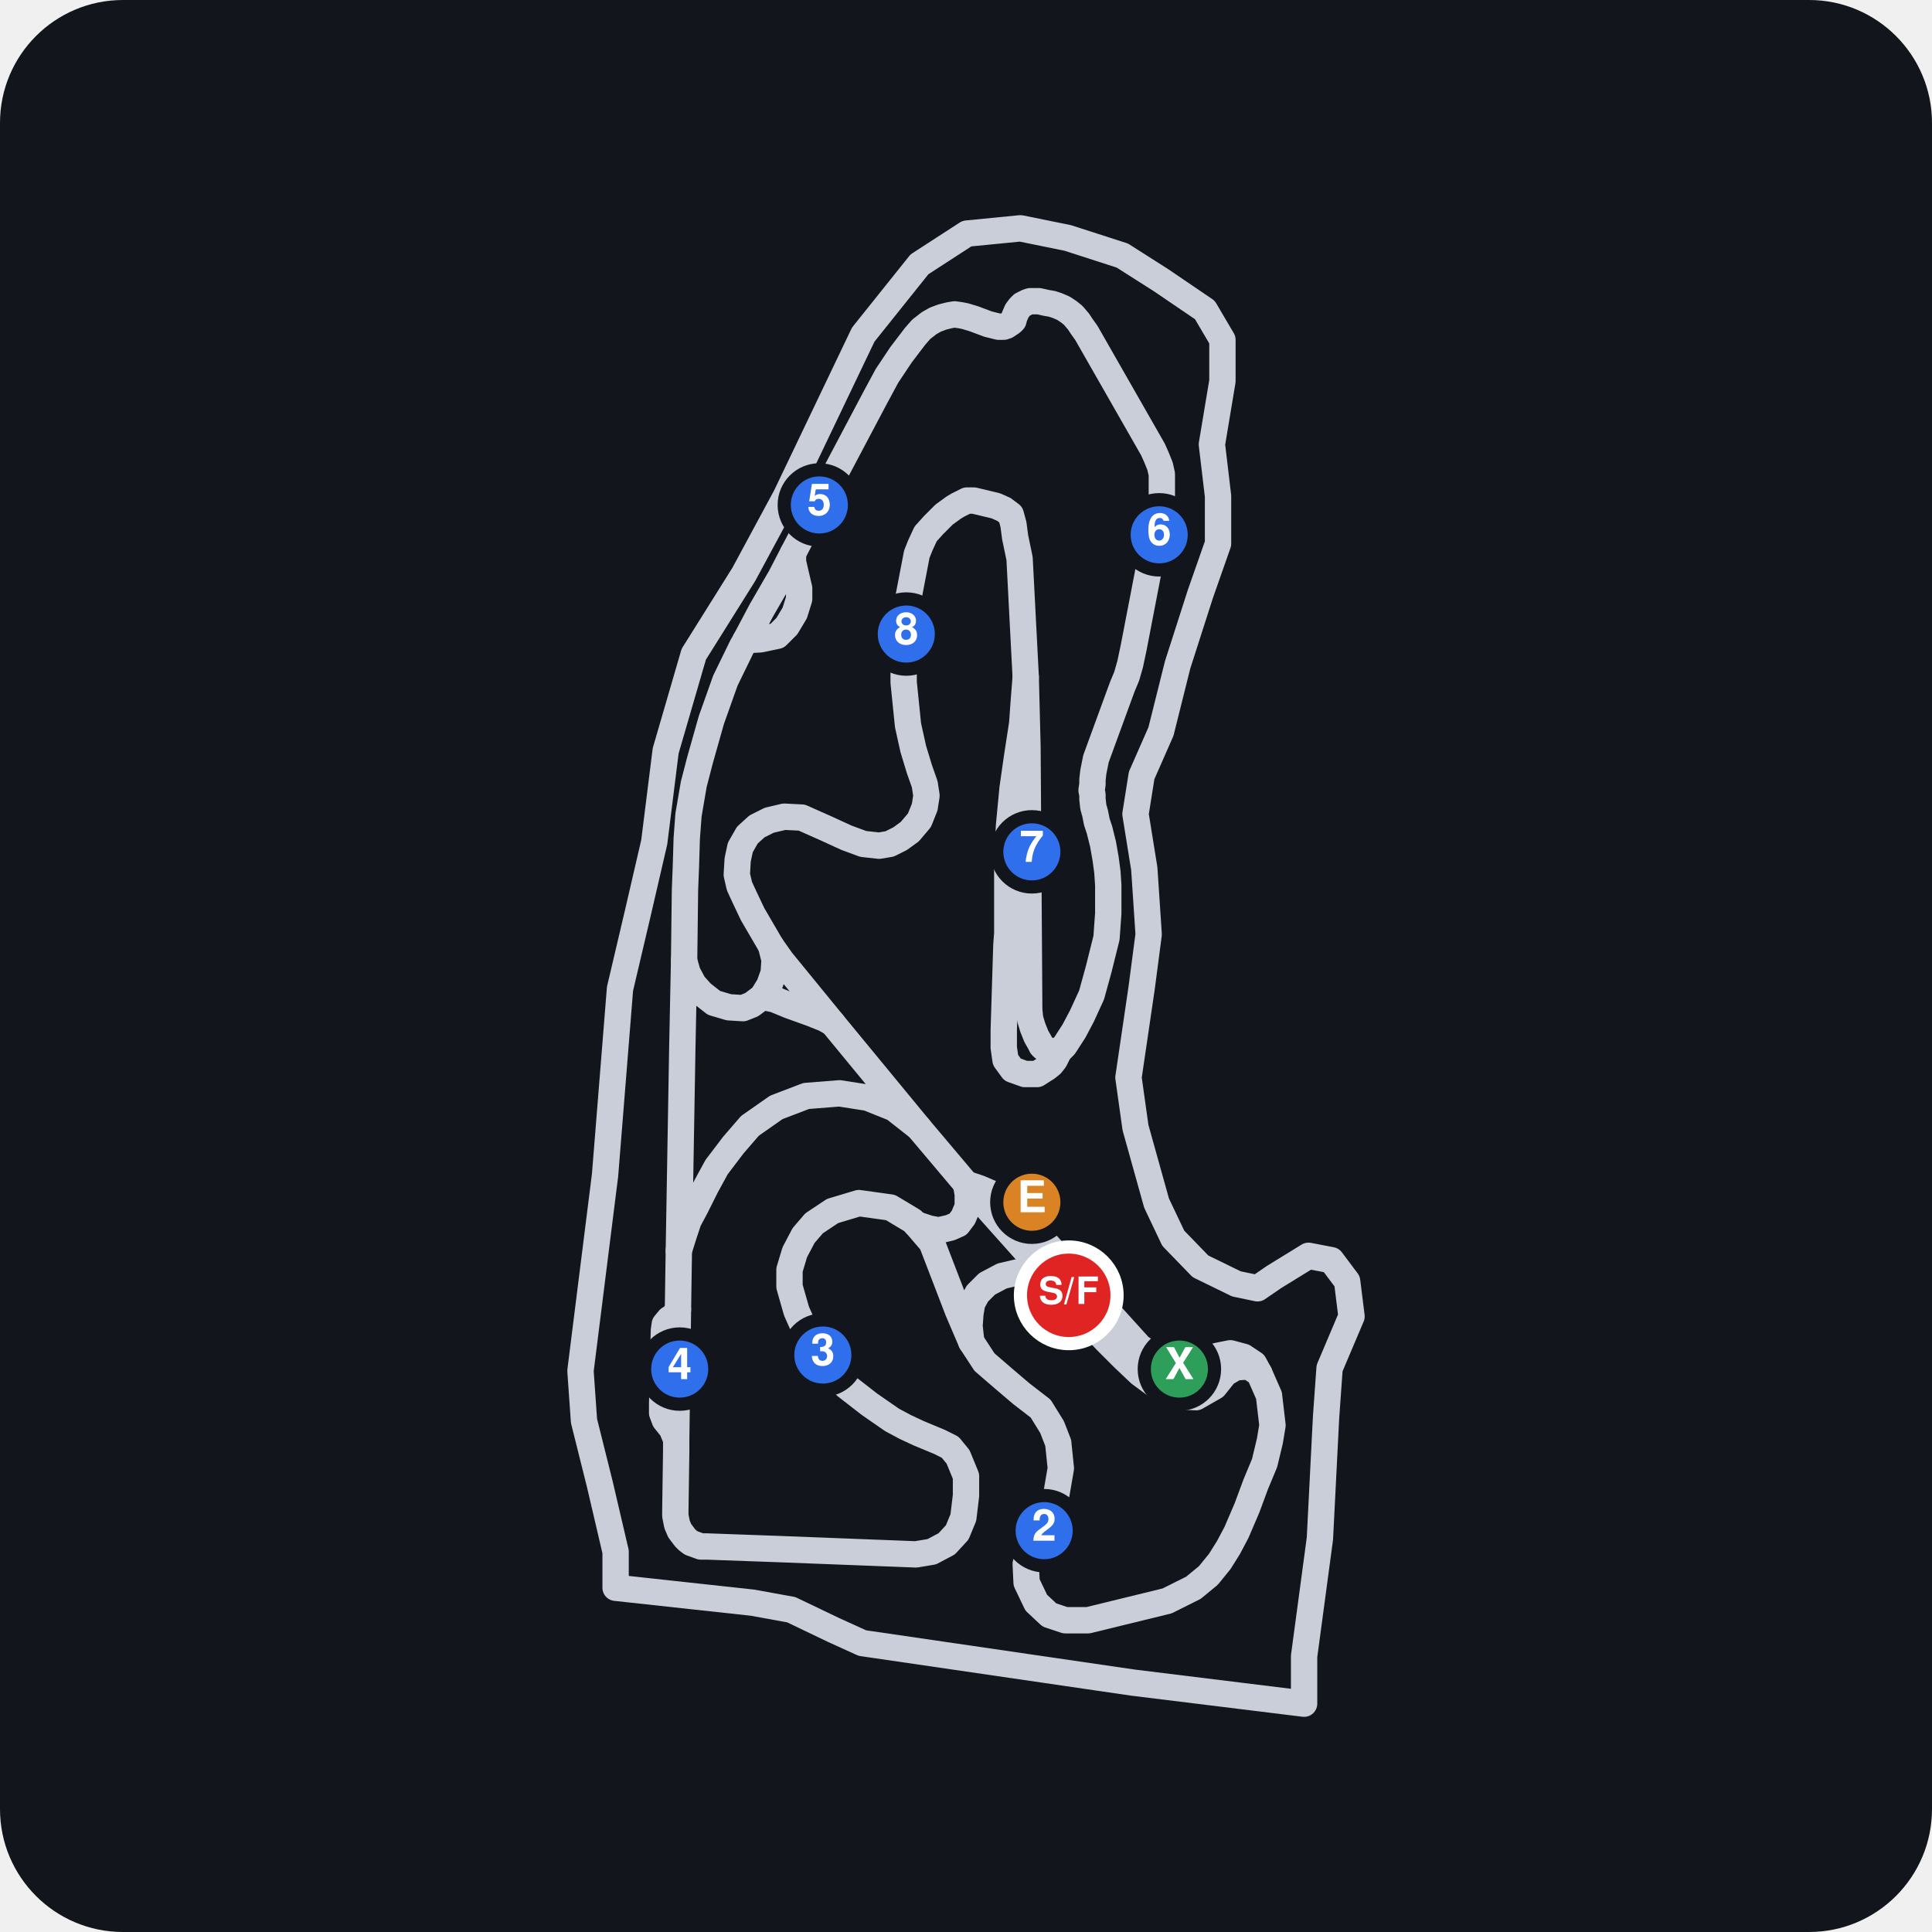
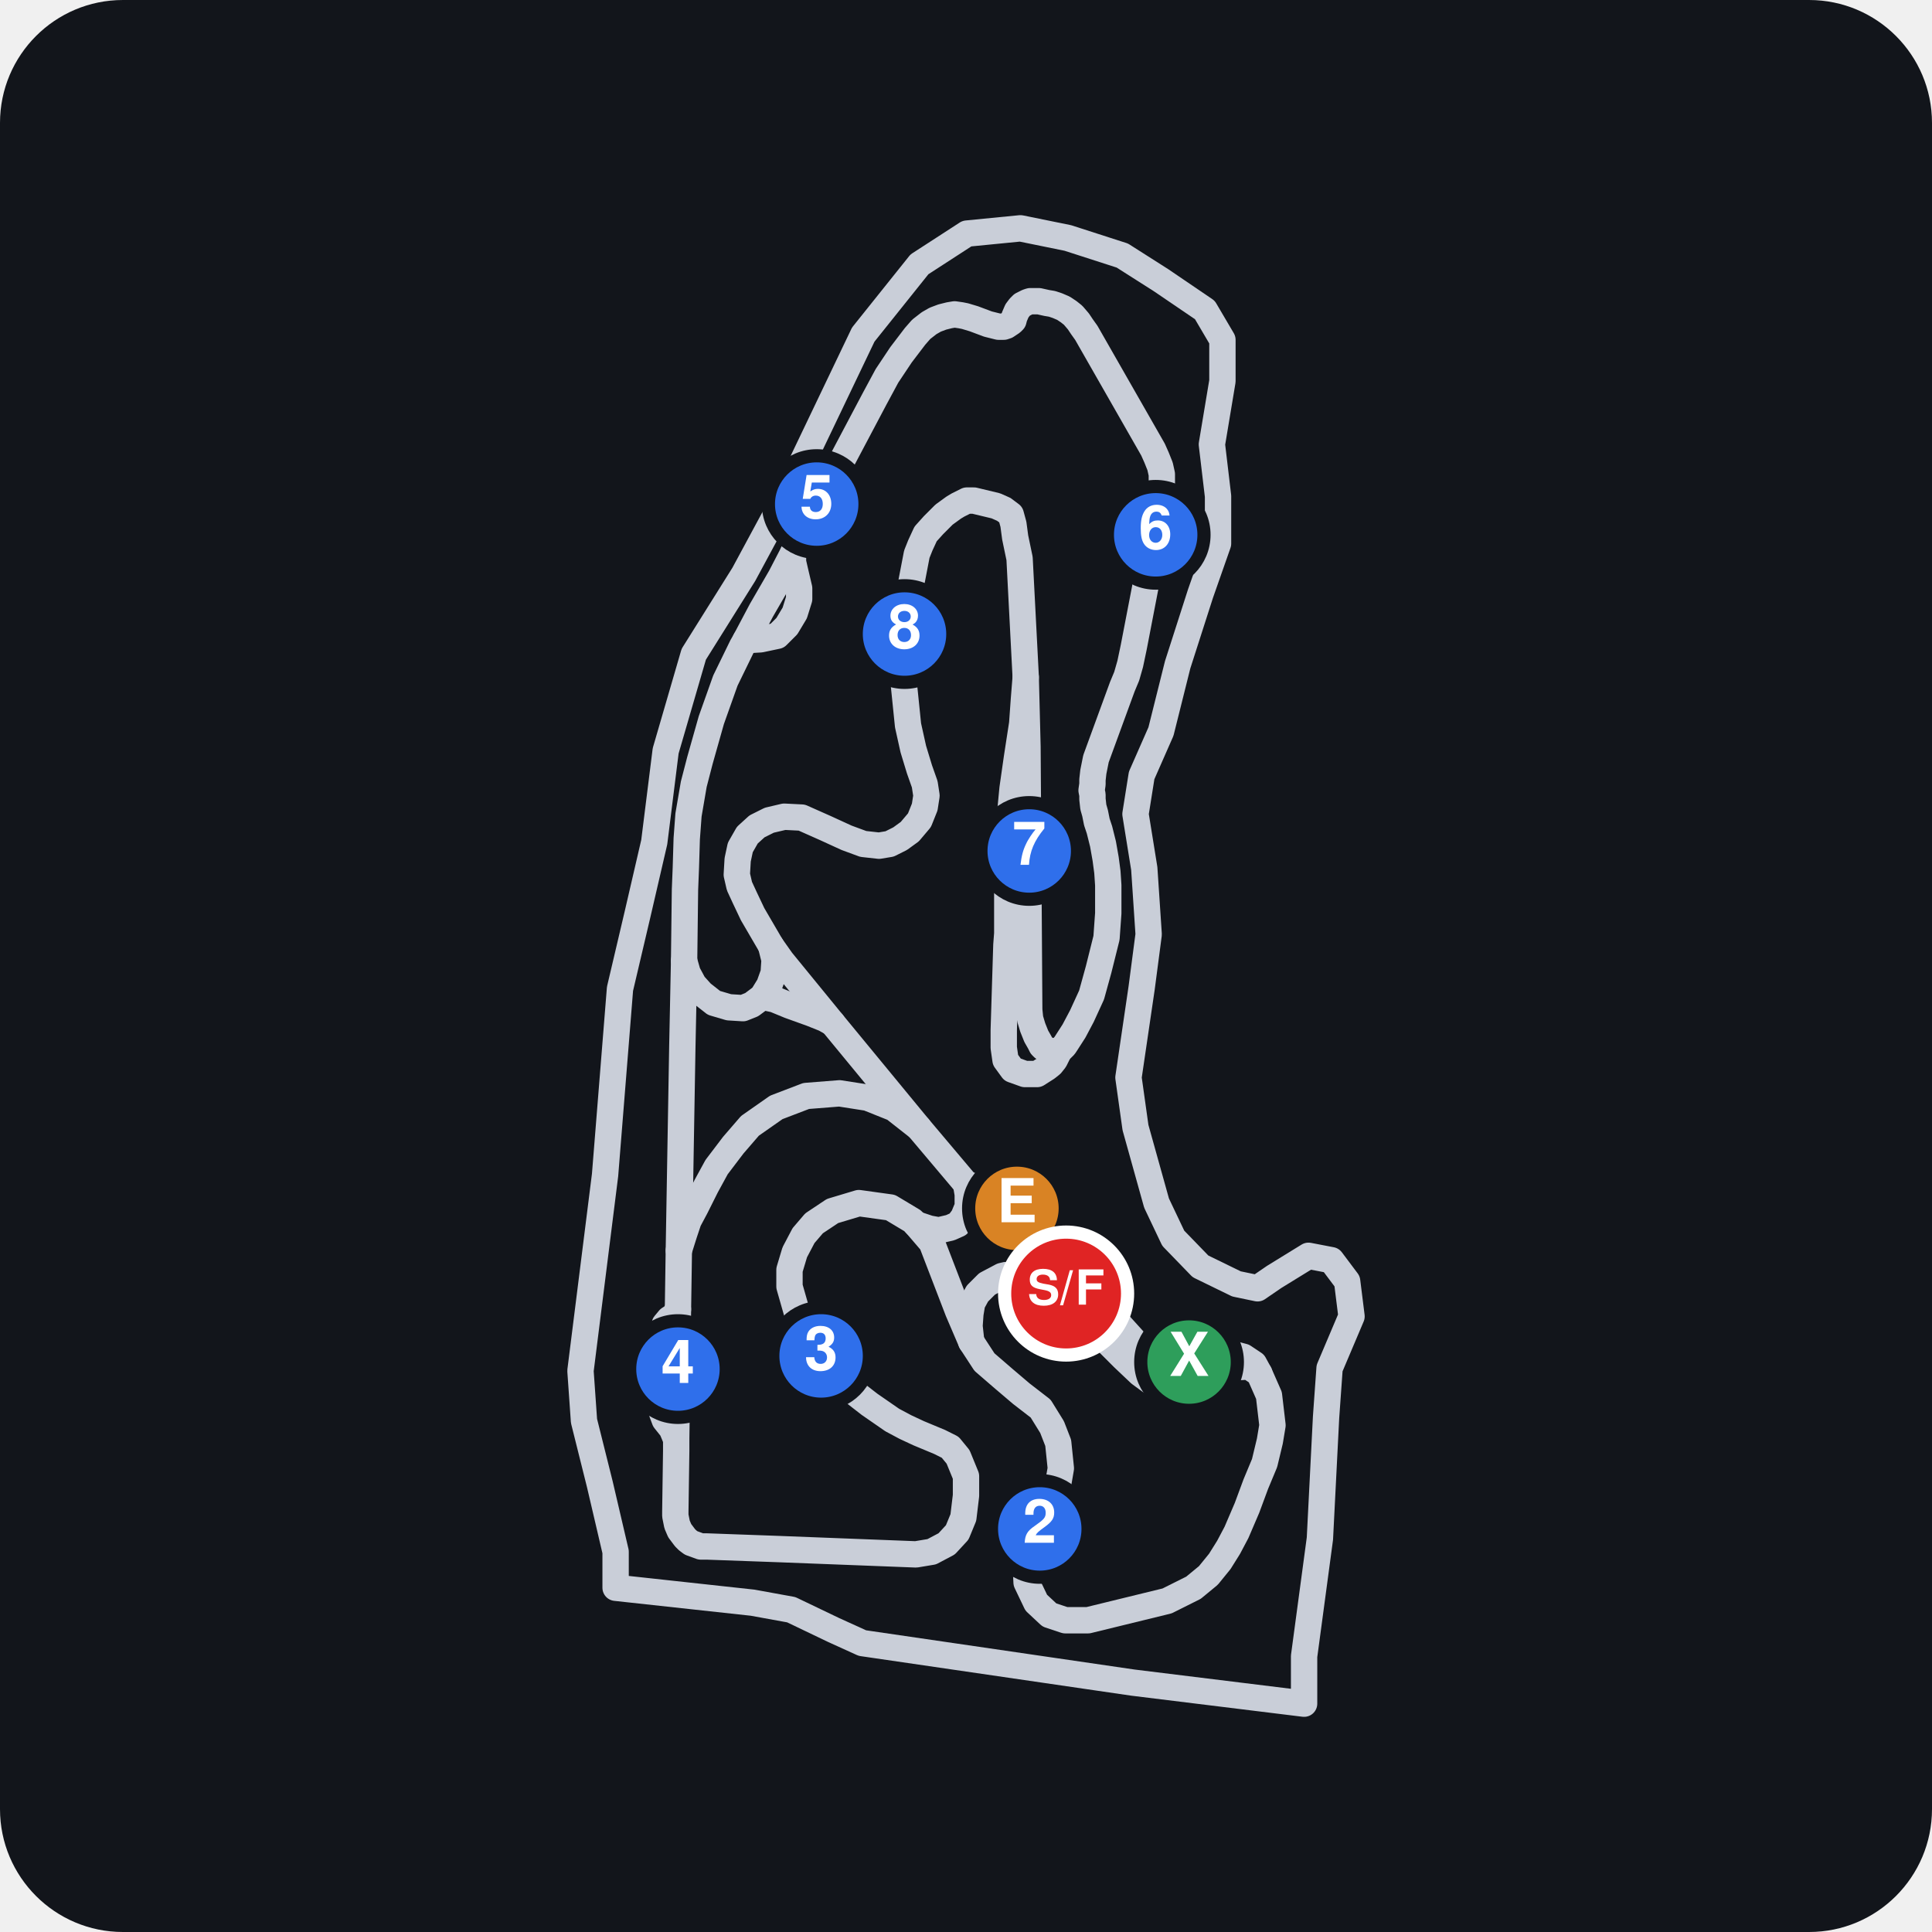
<svg xmlns="http://www.w3.org/2000/svg" viewBox="0 0 220 220">
  <rect width="220" height="220" rx="14" fill="#12151b" />
  <path d="M110.7,135.6 L119.9,145.9 L124.1,150.7 L126.0,152.7 L127.9,154.6 L129.8,156.4 L131.7,157.8 L134.0,159.0 L136.2,159.1 L138.3,157.9 L139.5,156.4 L140.7,155.7 L142.2,155.6 L143.4,156.4 L144.5,158.9 L144.9,162.3 L144.6,164.1 L144.0,166.6 L143.0,169.0 L142.0,171.7 L140.8,174.5 L139.9,176.2 L138.9,177.8 L137.6,179.4 L135.9,180.8 L132.9,182.3 L123.9,184.5 L121.3,184.5 L119.5,183.9 L118.0,182.5 L116.9,180.2 L116.8,178.1 L117.4,176.2 L120.3,170.1 L120.8,167.2 L120.5,164.3 L119.8,162.5 L118.5,160.4 L116.3,158.7 L114.3,157.0 L112.1,155.1 L110.6,152.8 L109.1,149.3 L106.1,141.5 L104.3,139.4 L103.9,139.0 L101.4,137.5 L97.8,137.0 L94.8,137.9 L92.7,139.3 L91.5,140.7 L90.5,142.6 L89.9,144.6 L89.9,146.5 L90.7,149.3 L91.5,151.1 L92.6,153.1 L94.2,155.4 L96.3,157.8 L99.0,159.9 L100.3,160.8 L101.6,161.7 L103.1,162.5 L104.6,163.2 L107.0,164.2 L108.2,164.8 L109.1,165.9 L110.0,168.1 L110.0,170.3 L109.7,172.8 L109.0,174.5 L107.8,175.8 L106.1,176.7 L104.3,177.0 L88.8,176.4 L80.5,176.1 L79.8,176.1 L78.7,175.7 L78.3,175.4 L78.0,175.1 L77.7,174.7 L77.4,174.3 L77.1,173.6 L77.0,173.1 L76.9,172.6 L76.9,172.1 L77.0,165.2 L77.0,163.9 L77.2,149.1 L77.3,142.4 L77.7,119.1 L77.9,109.4 L78.0,101.3 L78.1,98.8 L78.2,95.5 L78.4,92.8 L79.0,89.3 L79.7,86.6 L81.0,82.0 L82.6,77.5 L84.5,73.6 L84.9,72.9 L86.7,69.5 L88.9,65.7 L90.3,63.0 L91.4,60.9 L99.6,45.4 L101.0,42.8 L102.6,40.4 L104.2,38.3 L104.9,37.5 L105.8,36.8 L106.5,36.4 L107.3,36.1 L108.1,35.9 L108.7,35.8 L109.4,35.9 L109.9,36.0 L110.9,36.3 L111.7,36.6 L112.5,36.9 L113.3,37.1 L113.7,37.2 L113.9,37.2 L114.3,37.2 L114.6,37.1 L114.9,36.9 L115.2,36.7 L115.4,36.5 L115.5,36.1 L115.8,35.4 L116.1,35.0 L116.4,34.7 L116.6,34.6 L117.0,34.4 L117.3,34.3 L117.8,34.3 L118.3,34.3 L119.2,34.5 L119.8,34.6 L120.4,34.8 L121.1,35.1 L121.7,35.5 L122.2,35.9 L122.8,36.6 L123.2,37.2 L123.7,37.9 L131.3,51.2 L131.7,52.1 L132.1,53.1 L132.3,54.0 L132.3,54.8 L132.3,56.0 L132.3,57.1 L129.1,73.7 L128.7,75.6 L128.5,76.3 L128.3,77.0 L127.8,78.2 L124.8,86.4 L124.5,87.9 L124.4,88.8 L124.4,89.3 L124.3,90.0 L124.4,90.5 L124.4,91.0 L124.5,91.9 L124.7,92.6 L124.9,93.6 L125.2,94.5 L125.6,96.1 L125.9,97.8 L126.1,99.3 L126.2,100.8 L126.2,104.0 L126.0,106.8 L125.1,110.4 L124.3,113.3 L123.2,115.7 L122.3,117.4 L121.4,118.8 L121.2,119.1 L121.1,119.2 L120.9,119.4 L120.7,119.5 L120.5,119.6 L120.2,119.7 L119.9,119.7 L119.7,119.7 L119.4,119.6 L119.2,119.6 L119.0,119.4 L118.8,119.3 L118.6,119.1 L118.4,118.7 L118.0,118.0 L117.6,117.0 L117.3,116.0 L117.2,115.0 L117.0,85.0 L116.8,77.1 L116.1,63.6 L115.6,61.2 L115.4,59.7 L115.1,58.6 L114.3,58.0 L113.4,57.6 L110.9,57.0 L110.1,57.0 L109.1,57.5 L108.6,57.8 L107.5,58.6 L106.3,59.8 L105.4,60.8 L104.8,62.1 L104.4,63.1 L103.4,68.3 L102.9,73.7 L102.9,77.7 L103.4,82.6 L104.0,85.3 L104.7,87.6 L105.3,89.3 L105.5,90.6 L105.3,91.9 L104.7,93.4 L103.6,94.7 L102.5,95.5 L101.3,96.1 L100.1,96.3 L98.3,96.1 L96.4,95.4 L94.0,94.3 L91.3,93.1 L89.3,93.0 L87.6,93.4 L86.2,94.1 L85.1,95.1 L84.3,96.5 L84.0,97.9 L83.9,99.6 L84.2,100.9 L84.8,102.2 L85.7,104.1 L87.8,107.7 L89.0,109.4 L94.8,116.5 L104.6,128.4 L110.0,134.8 L110.7,135.6" fill="none" stroke="#c9ced8" stroke-width="3" stroke-linejoin="round" stroke-linecap="round" />
  <path d="M104.6,128.4 L101.8,126.2 L98.8,125.0 L95.6,124.5 L91.8,124.8 L88.4,126.1 L85.4,128.2 L83.5,130.4 L81.6,132.9 L80.4,135.1 L79.2,137.5 L78.4,139.0 L77.9,140.5 L77.3,142.4" fill="none" stroke="#c9ced8" stroke-width="3" stroke-linejoin="round" stroke-linecap="round" />
  <path d="M87.8,107.7 L88.2,109.3 L88.1,110.8 L87.6,112.2 L86.8,113.5 L85.6,114.4 L84.6,114.8 L83.0,114.7 L81.3,114.2 L79.9,113.1 L79.0,112.1 L78.3,110.8 L77.9,109.4" fill="none" stroke="#c9ced8" stroke-width="3" stroke-linejoin="round" stroke-linecap="round" />
  <path d="M120.7,119.5 L120.1,120.7 L119.7,121.2 L119.2,121.6 L118.1,122.3 L116.7,122.3 L115.3,121.8 L114.5,120.7 L114.3,119.3 L114.3,117.3 L114.6,107.6 L114.7,106.3 L114.7,97.9 L114.9,94.0 L115.3,89.8 L115.8,86.3 L116.4,82.4 L116.6,79.6 L116.8,77.1" fill="none" stroke="#c9ced8" stroke-width="3" stroke-linejoin="round" stroke-linecap="round" />
  <path d="M110.0,134.8 L110.2,136.0 L110.2,137.4 L109.7,138.6 L109.1,139.4 L108.2,139.8 L106.9,140.1 L105.8,139.9 L104.3,139.4" fill="none" stroke="#c9ced8" stroke-width="3" stroke-linejoin="round" stroke-linecap="round" />
  <path d="M84.9,72.9 L86.6,72.8 L88.5,72.4 L89.6,71.3 L90.5,69.8 L91.0,68.2 L91.0,67.0 L90.6,65.3 L90.3,64.0 L90.3,63.0" fill="none" stroke="#c9ced8" stroke-width="3" stroke-linejoin="round" stroke-linecap="round" />
  <path d="M143.4,156.4 L142.8,155.3 L141.6,154.5 L140.1,154.1 L138.6,154.4 L137.2,154.9 L135.9,155.3 L134.7,155.4 L133.8,155.2 L132.3,154.8 L130.9,154.1 L129.8,153.4 L116.4,138.6 L115.4,137.7 L114.0,136.6 L112.9,135.9 L111.5,135.3 L110.0,134.8" fill="none" stroke="#c9ced8" stroke-width="3" stroke-linejoin="round" stroke-linecap="round" />
  <path d="M77.0,163.9 L76.5,162.7 L75.7,161.7 L75.4,160.9 L75.4,159.9 L75.6,151.5 L75.7,150.8 L76.2,150.2 L76.8,149.8 L77.2,149.1" fill="none" stroke="#c9ced8" stroke-width="3" stroke-linejoin="round" stroke-linecap="round" />
  <path d="M119.9,145.9 L118.8,145.3 L117.2,144.9 L115.8,144.9 L114.1,145.3 L112.4,146.2 L111.3,147.3 L110.7,148.4 L110.5,149.6 L110.4,151.0 L110.6,152.8" fill="none" stroke="#c9ced8" stroke-width="3" stroke-linejoin="round" stroke-linecap="round" />
  <path d="M86.8,113.5 L88.2,113.8 L89.9,114.5 L92.4,115.4 L93.9,116.0 L94.8,116.5" fill="none" stroke="#c9ced8" stroke-width="3" stroke-linejoin="round" stroke-linecap="round" />
  <path d="M70.1,180.8 L70.1,176.7 L68.3,169.0 L66.5,161.8 L66.1,156.1 L68.9,133.8 L70.6,112.6 L72.6,104.1 L74.5,95.9 L75.8,85.5 L79.0,74.5 L84.7,65.4 L89.5,56.5 L98.3,38.1 L104.7,30.1 L110.1,26.6 L116.2,26.0 L121.6,27.1 L127.8,29.1 L132.2,31.9 L137.2,35.3 L139.2,38.7 L139.2,43.4 L138.0,50.6 L138.7,56.5 L138.7,61.9 L136.7,67.6 L134.1,75.7 L132.2,83.3 L130.0,88.3 L129.3,92.7 L130.3,98.9 L130.8,106.4 L130.0,112.5 L128.5,122.7 L129.3,128.4 L131.7,137.0 L133.6,141.0 L136.7,144.2 L140.8,146.2 L143.2,146.7 L145.1,145.4 L149.0,143.0 L151.6,143.5 L153.4,145.9 L153.9,149.9 L151.4,155.8 L151.0,161.4 L150.3,175.2 L148.5,188.6 L148.5,194.0 L129.0,191.6 L98.2,187.1 L94.9,185.6 L90.1,183.3 L85.7,182.5 L70.1,180.8" fill="none" stroke="#c9ced8" stroke-width="3" stroke-linejoin="round" stroke-linecap="round" />
-   <circle cx="117.5" cy="136.9" r="4.0" fill="#d98324" stroke="#12151b" stroke-width="1.5" />
-   <text x="117.5" y="136.9" font-family="Helvetica,Arial,sans-serif" font-size="5.0" font-weight="700" fill="#fff" text-anchor="middle" dominant-baseline="central">E</text>
-   <circle cx="134.3" cy="155.9" r="4.0" fill="#2e9e5b" stroke="#12151b" stroke-width="1.5" />
-   <text x="134.3" y="155.9" font-family="Helvetica,Arial,sans-serif" font-size="5.0" font-weight="700" fill="#fff" text-anchor="middle" dominant-baseline="central">X</text>
-   <circle cx="118.9" cy="174.3" r="4.0" fill="#2f6feb" stroke="#12151b" stroke-width="1.5" />
-   <text x="118.9" y="174.3" font-family="Helvetica,Arial,sans-serif" font-size="5.0" font-weight="700" fill="#fff" text-anchor="middle" dominant-baseline="central">2</text>
-   <circle cx="93.7" cy="154.3" r="4.0" fill="#2f6feb" stroke="#12151b" stroke-width="1.5" />
-   <text x="93.7" y="154.3" font-family="Helvetica,Arial,sans-serif" font-size="5.0" font-weight="700" fill="#fff" text-anchor="middle" dominant-baseline="central">3</text>
-   <circle cx="77.4" cy="155.9" r="4.0" fill="#2f6feb" stroke="#12151b" stroke-width="1.5" />
-   <text x="77.4" y="155.9" font-family="Helvetica,Arial,sans-serif" font-size="5.0" font-weight="700" fill="#fff" text-anchor="middle" dominant-baseline="central">4</text>
-   <circle cx="93.3" cy="57.5" r="4.0" fill="#2f6feb" stroke="#12151b" stroke-width="1.5" />
-   <text x="93.3" y="57.5" font-family="Helvetica,Arial,sans-serif" font-size="5.0" font-weight="700" fill="#fff" text-anchor="middle" dominant-baseline="central">5</text>
-   <circle cx="132.0" cy="60.9" r="4.0" fill="#2f6feb" stroke="#12151b" stroke-width="1.5" />
-   <text x="132.0" y="60.9" font-family="Helvetica,Arial,sans-serif" font-size="5.0" font-weight="700" fill="#fff" text-anchor="middle" dominant-baseline="central">6</text>
-   <circle cx="117.5" cy="97.0" r="4.0" fill="#2f6feb" stroke="#12151b" stroke-width="1.5" />
-   <text x="117.5" y="97.0" font-family="Helvetica,Arial,sans-serif" font-size="5.0" font-weight="700" fill="#fff" text-anchor="middle" dominant-baseline="central">7</text>
-   <circle cx="103.2" cy="72.2" r="4.0" fill="#2f6feb" stroke="#12151b" stroke-width="1.5" />
-   <text x="103.2" y="72.2" font-family="Helvetica,Arial,sans-serif" font-size="5.0" font-weight="700" fill="#fff" text-anchor="middle" dominant-baseline="central">8</text>
-   <circle cx="121.7" cy="147.5" r="5.5" fill="#e02424" stroke="#fff" stroke-width="1.5" />
-   <text x="121.7" y="147.5" font-family="Helvetica,Arial,sans-serif" font-size="4.3" font-weight="700" fill="#fff" text-anchor="middle" dominant-baseline="central">S/F</text>
+   <circle cx="115.8" cy="137.6" r="5.5" fill="#d98324" stroke="#12151b" stroke-width="1.5" />
+   <text x="115.8" y="137.6" font-family="Helvetica,Arial,sans-serif" font-size="6.9" font-weight="700" fill="#fff" text-anchor="middle" dominant-baseline="central">E</text>
+   <circle cx="135.4" cy="155.1" r="5.5" fill="#2e9e5b" stroke="#12151b" stroke-width="1.5" />
+   <text x="135.4" y="155.1" font-family="Helvetica,Arial,sans-serif" font-size="6.9" font-weight="700" fill="#fff" text-anchor="middle" dominant-baseline="central">X</text>
+   <circle cx="118.4" cy="174.1" r="5.5" fill="#2f6feb" stroke="#12151b" stroke-width="1.5" />
+   <text x="118.4" y="174.1" font-family="Helvetica,Arial,sans-serif" font-size="6.9" font-weight="700" fill="#fff" text-anchor="middle" dominant-baseline="central">2</text>
+   <circle cx="93.5" cy="154.4" r="5.5" fill="#2f6feb" stroke="#12151b" stroke-width="1.5" />
+   <text x="93.5" y="154.4" font-family="Helvetica,Arial,sans-serif" font-size="6.9" font-weight="700" fill="#fff" text-anchor="middle" dominant-baseline="central">3</text>
+   <circle cx="77.2" cy="155.9" r="5.5" fill="#2f6feb" stroke="#12151b" stroke-width="1.5" />
+   <text x="77.2" y="155.9" font-family="Helvetica,Arial,sans-serif" font-size="6.9" font-weight="700" fill="#fff" text-anchor="middle" dominant-baseline="central">4</text>
+   <circle cx="93.0" cy="57.4" r="5.5" fill="#2f6feb" stroke="#12151b" stroke-width="1.5" />
+   <text x="93.0" y="57.4" font-family="Helvetica,Arial,sans-serif" font-size="6.9" font-weight="700" fill="#fff" text-anchor="middle" dominant-baseline="central">5</text>
+   <circle cx="131.6" cy="60.9" r="5.5" fill="#2f6feb" stroke="#12151b" stroke-width="1.5" />
+   <text x="131.6" y="60.9" font-family="Helvetica,Arial,sans-serif" font-size="6.9" font-weight="700" fill="#fff" text-anchor="middle" dominant-baseline="central">6</text>
+   <circle cx="117.2" cy="96.9" r="5.5" fill="#2f6feb" stroke="#12151b" stroke-width="1.5" />
+   <text x="117.2" y="96.9" font-family="Helvetica,Arial,sans-serif" font-size="6.9" font-weight="700" fill="#fff" text-anchor="middle" dominant-baseline="central">7</text>
+   <circle cx="103.0" cy="72.2" r="5.5" fill="#2f6feb" stroke="#12151b" stroke-width="1.5" />
+   <text x="103.0" y="72.2" font-family="Helvetica,Arial,sans-serif" font-size="6.9" font-weight="700" fill="#fff" text-anchor="middle" dominant-baseline="central">8</text>
+   <circle cx="121.4" cy="147.3" r="7.0" fill="#e02424" stroke="#fff" stroke-width="1.5" />
+   <text x="121.4" y="147.3" font-family="Helvetica,Arial,sans-serif" font-size="5.5" font-weight="700" fill="#fff" text-anchor="middle" dominant-baseline="central">S/F</text>
</svg>
